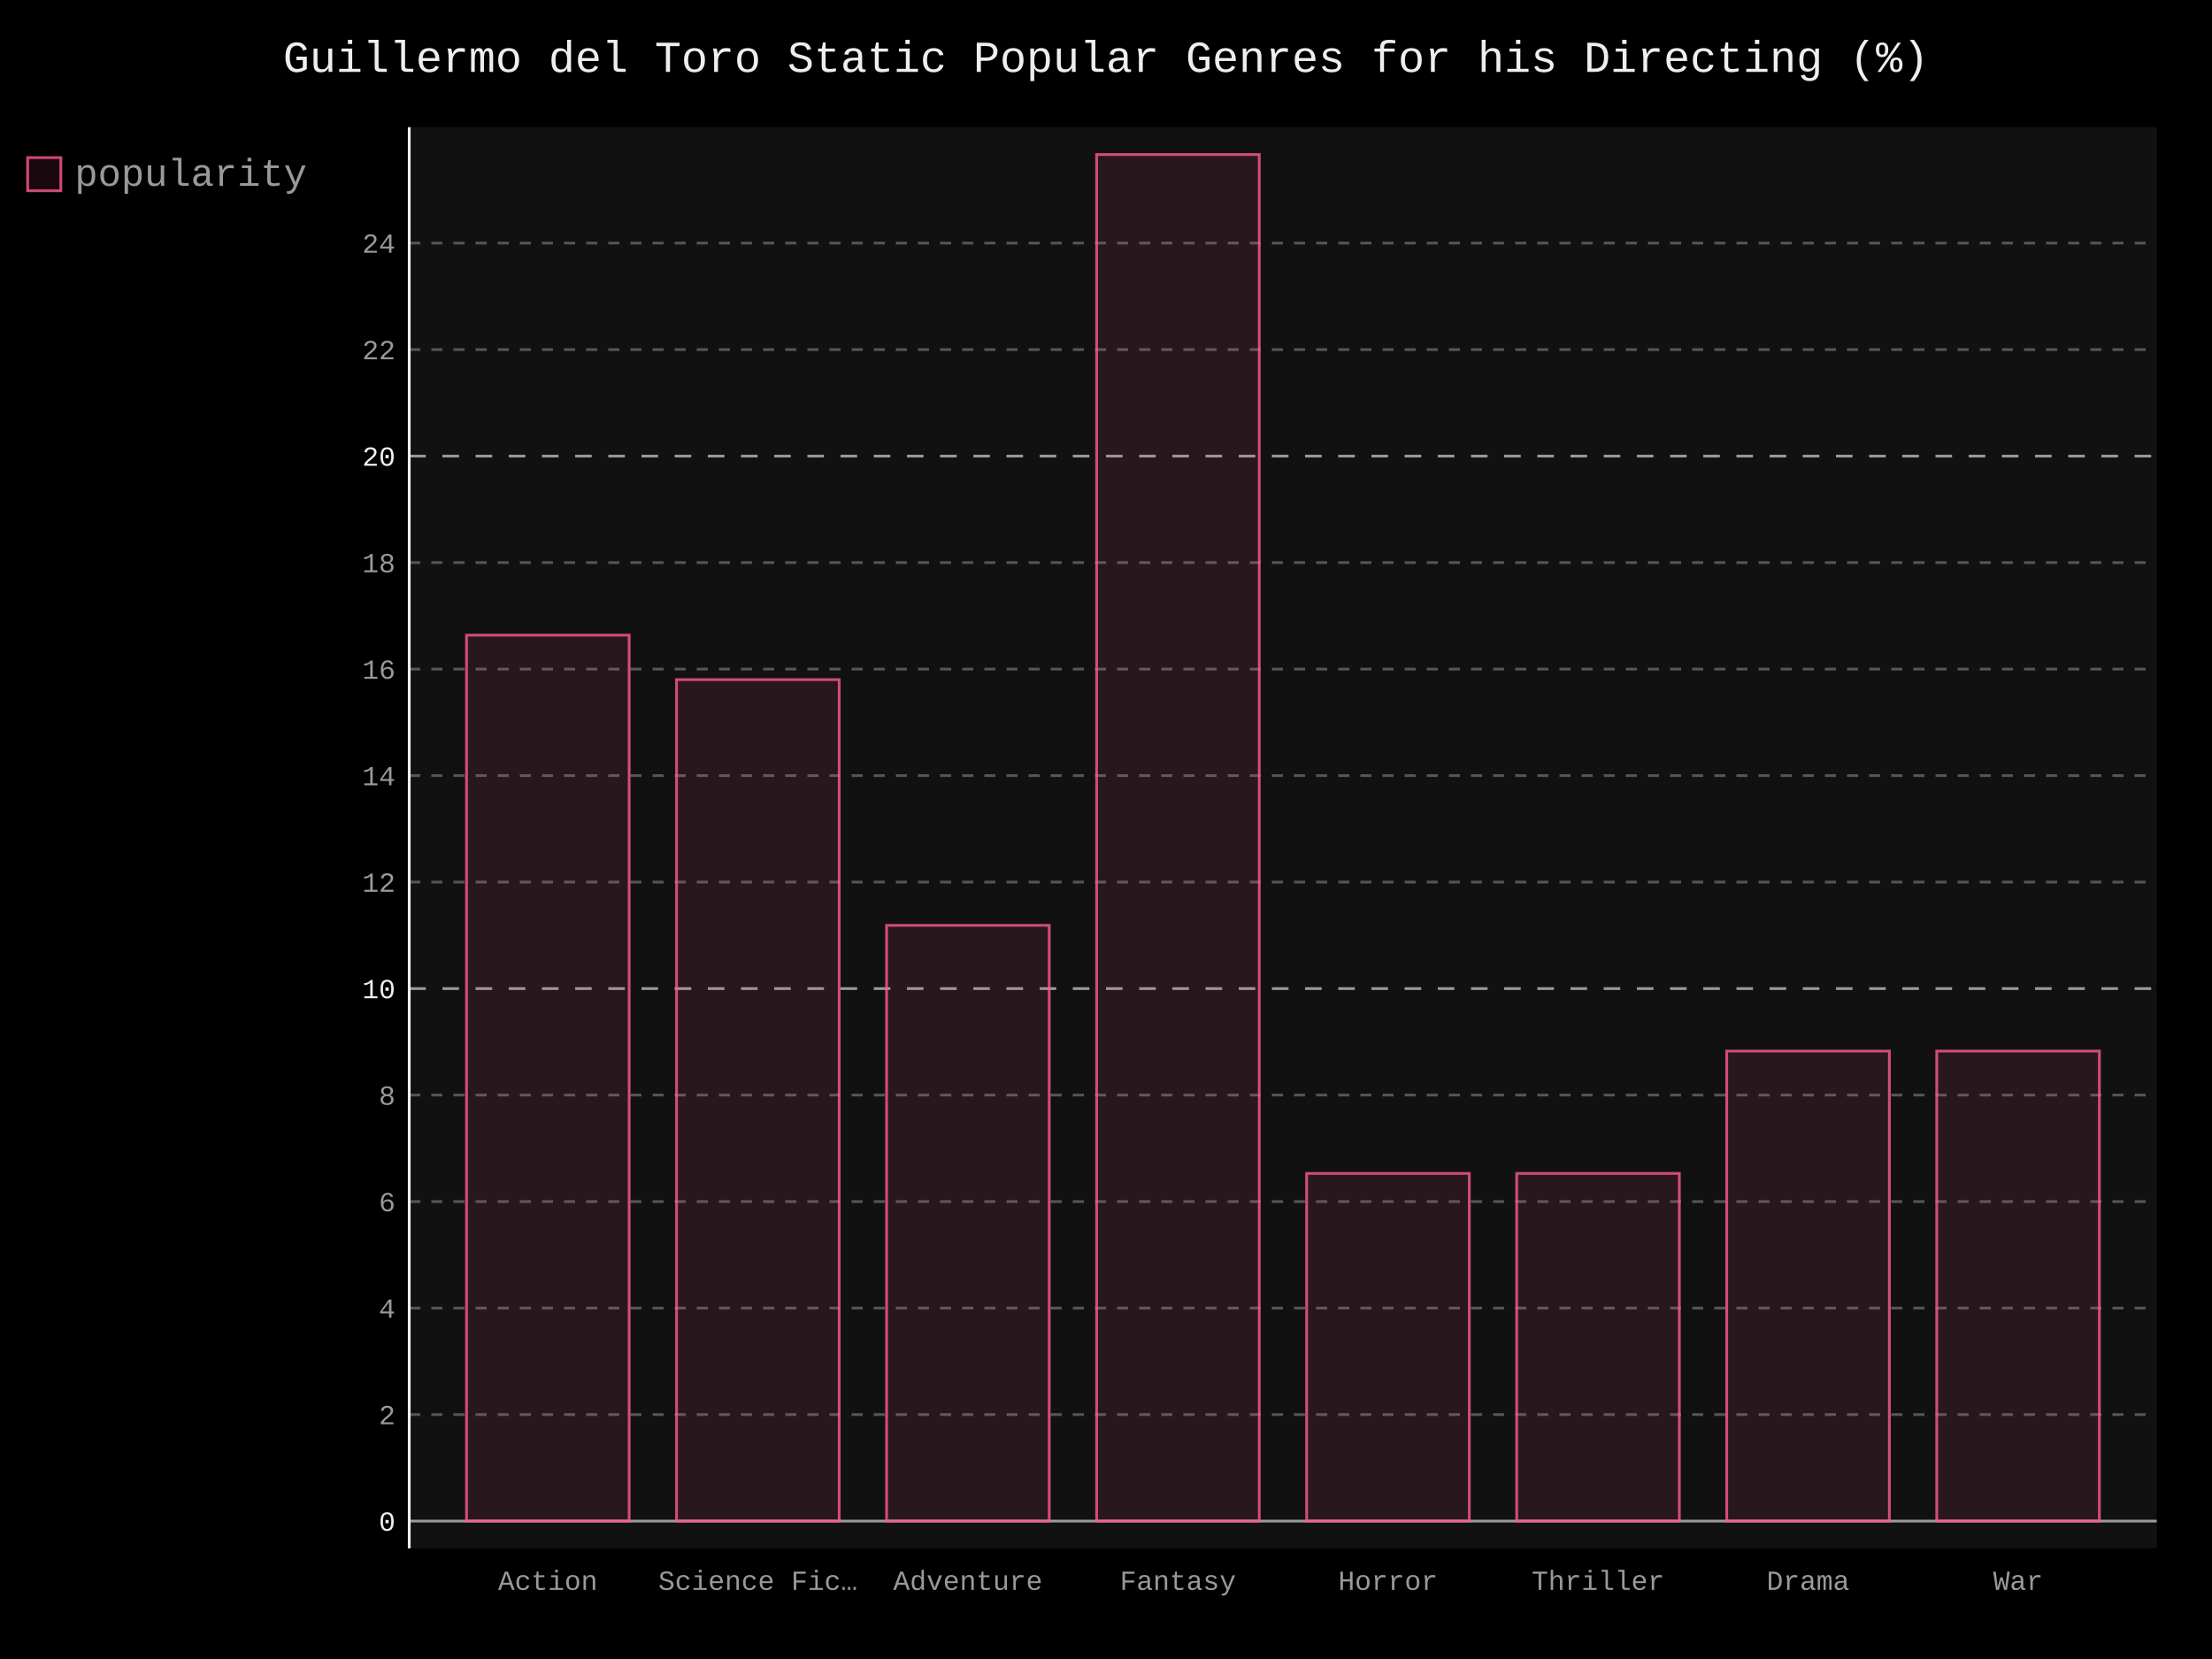
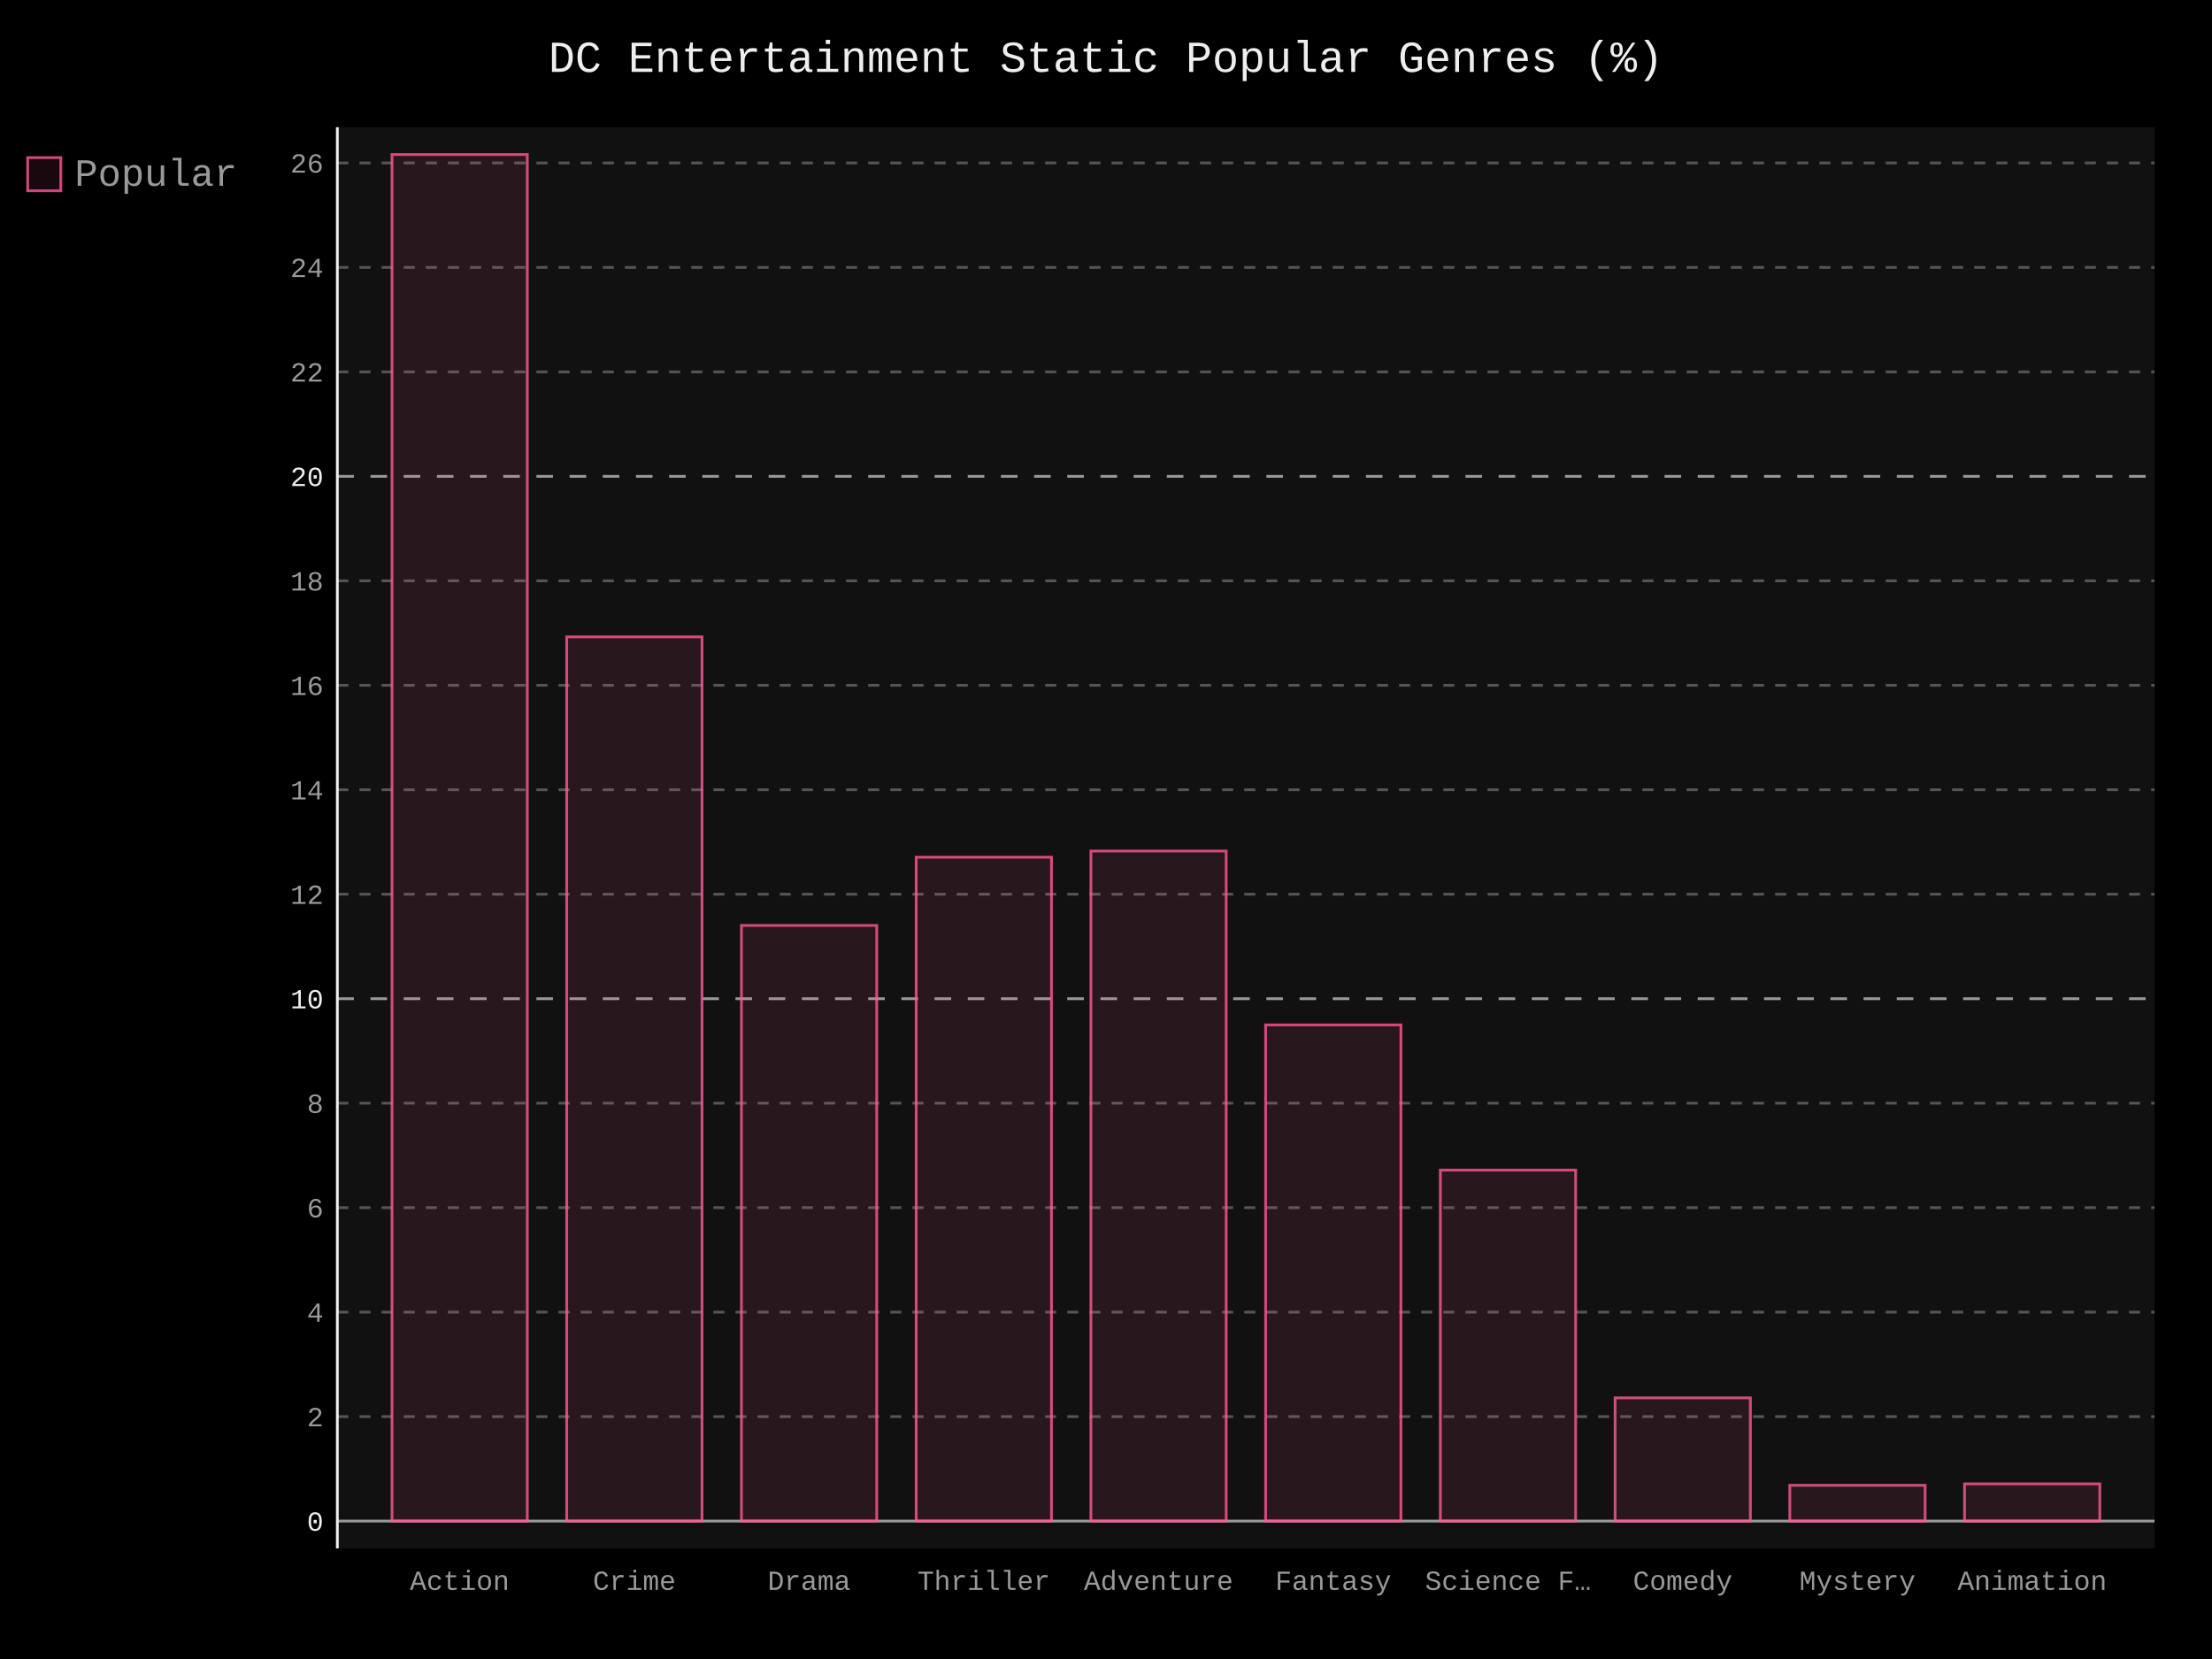
- <svg xmlns="http://www.w3.org/2000/svg" class="pygal-chart" id="chart-f914c9a0-76e6-4706-82f9-9e8d9a7a92d9" viewBox="0 0 800 600">
+ <svg xmlns="http://www.w3.org/2000/svg" class="pygal-chart" id="chart-9a8cd4c9-654e-49d7-bc55-6dc5a089be9d" viewBox="0 0 800 600">
  <defs>
-     <style type="text/css">#chart-f914c9a0-76e6-4706-82f9-9e8d9a7a92d9{-webkit-user-select:none;-webkit-font-smoothing:antialiased;font-family:Consolas,"Liberation Mono",Menlo,Courier,monospace}#chart-f914c9a0-76e6-4706-82f9-9e8d9a7a92d9 .title{font-family:Consolas,"Liberation Mono",Menlo,Courier,monospace;font-size:16px}#chart-f914c9a0-76e6-4706-82f9-9e8d9a7a92d9 .legends .legend text{font-family:Consolas,"Liberation Mono",Menlo,Courier,monospace;font-size:14px}#chart-f914c9a0-76e6-4706-82f9-9e8d9a7a92d9 .axis text{font-family:Consolas,"Liberation Mono",Menlo,Courier,monospace;font-size:10px}#chart-f914c9a0-76e6-4706-82f9-9e8d9a7a92d9 .axis text.major{font-family:Consolas,"Liberation Mono",Menlo,Courier,monospace;font-size:10px}#chart-f914c9a0-76e6-4706-82f9-9e8d9a7a92d9 .text-overlay text.value{font-family:Consolas,"Liberation Mono",Menlo,Courier,monospace;font-size:16px}#chart-f914c9a0-76e6-4706-82f9-9e8d9a7a92d9 .text-overlay text.label{font-family:Consolas,"Liberation Mono",Menlo,Courier,monospace;font-size:10px}#chart-f914c9a0-76e6-4706-82f9-9e8d9a7a92d9 .tooltip{font-family:Consolas,"Liberation Mono",Menlo,Courier,monospace;font-size:14px}#chart-f914c9a0-76e6-4706-82f9-9e8d9a7a92d9 text.no_data{font-family:Consolas,"Liberation Mono",Menlo,Courier,monospace;font-size:64px}
- #chart-f914c9a0-76e6-4706-82f9-9e8d9a7a92d9{background-color:black}#chart-f914c9a0-76e6-4706-82f9-9e8d9a7a92d9 path,#chart-f914c9a0-76e6-4706-82f9-9e8d9a7a92d9 line,#chart-f914c9a0-76e6-4706-82f9-9e8d9a7a92d9 rect,#chart-f914c9a0-76e6-4706-82f9-9e8d9a7a92d9 circle{-webkit-transition:1s ease-out;-moz-transition:1s ease-out;transition:1s ease-out}#chart-f914c9a0-76e6-4706-82f9-9e8d9a7a92d9 .graph &gt; .background{fill:black}#chart-f914c9a0-76e6-4706-82f9-9e8d9a7a92d9 .plot &gt; .background{fill:#111}#chart-f914c9a0-76e6-4706-82f9-9e8d9a7a92d9 .graph{fill:#999}#chart-f914c9a0-76e6-4706-82f9-9e8d9a7a92d9 text.no_data{fill:#eee}#chart-f914c9a0-76e6-4706-82f9-9e8d9a7a92d9 .title{fill:#eee}#chart-f914c9a0-76e6-4706-82f9-9e8d9a7a92d9 .legends .legend text{fill:#999}#chart-f914c9a0-76e6-4706-82f9-9e8d9a7a92d9 .legends .legend:hover text{fill:#eee}#chart-f914c9a0-76e6-4706-82f9-9e8d9a7a92d9 .axis .line{stroke:#eee}#chart-f914c9a0-76e6-4706-82f9-9e8d9a7a92d9 .axis .guide.line{stroke:#555}#chart-f914c9a0-76e6-4706-82f9-9e8d9a7a92d9 .axis .major.line{stroke:#999}#chart-f914c9a0-76e6-4706-82f9-9e8d9a7a92d9 .axis text.major{fill:#eee}#chart-f914c9a0-76e6-4706-82f9-9e8d9a7a92d9 .axis.y .guides:hover .guide.line,#chart-f914c9a0-76e6-4706-82f9-9e8d9a7a92d9 .line-graph .axis.x .guides:hover .guide.line,#chart-f914c9a0-76e6-4706-82f9-9e8d9a7a92d9 .stackedline-graph .axis.x .guides:hover .guide.line,#chart-f914c9a0-76e6-4706-82f9-9e8d9a7a92d9 .xy-graph .axis.x .guides:hover .guide.line{stroke:#eee}#chart-f914c9a0-76e6-4706-82f9-9e8d9a7a92d9 .axis .guides:hover text{fill:#eee}#chart-f914c9a0-76e6-4706-82f9-9e8d9a7a92d9 .reactive{fill-opacity:.1;stroke-opacity:.8}#chart-f914c9a0-76e6-4706-82f9-9e8d9a7a92d9 .ci{stroke:#999}#chart-f914c9a0-76e6-4706-82f9-9e8d9a7a92d9 .reactive.active,#chart-f914c9a0-76e6-4706-82f9-9e8d9a7a92d9 .active .reactive{fill-opacity:.75;stroke-opacity:.9;stroke-width:4}#chart-f914c9a0-76e6-4706-82f9-9e8d9a7a92d9 .ci .reactive.active{stroke-width:1.5}#chart-f914c9a0-76e6-4706-82f9-9e8d9a7a92d9 .series text{fill:#eee}#chart-f914c9a0-76e6-4706-82f9-9e8d9a7a92d9 .tooltip rect{fill:#111;stroke:#eee;-webkit-transition:opacity 1s ease-out;-moz-transition:opacity 1s ease-out;transition:opacity 1s ease-out}#chart-f914c9a0-76e6-4706-82f9-9e8d9a7a92d9 .tooltip .label{fill:#999}#chart-f914c9a0-76e6-4706-82f9-9e8d9a7a92d9 .tooltip .label{fill:#999}#chart-f914c9a0-76e6-4706-82f9-9e8d9a7a92d9 .tooltip .legend{font-size:.8em;fill:#555}#chart-f914c9a0-76e6-4706-82f9-9e8d9a7a92d9 .tooltip .x_label{font-size:.6em;fill:#eee}#chart-f914c9a0-76e6-4706-82f9-9e8d9a7a92d9 .tooltip .xlink{font-size:.5em;text-decoration:underline}#chart-f914c9a0-76e6-4706-82f9-9e8d9a7a92d9 .tooltip .value{font-size:1.5em}#chart-f914c9a0-76e6-4706-82f9-9e8d9a7a92d9 .bound{font-size:.5em}#chart-f914c9a0-76e6-4706-82f9-9e8d9a7a92d9 .max-value{font-size:.75em;fill:#555}#chart-f914c9a0-76e6-4706-82f9-9e8d9a7a92d9 .map-element{fill:#111;stroke:#555 !important}#chart-f914c9a0-76e6-4706-82f9-9e8d9a7a92d9 .map-element .reactive{fill-opacity:inherit;stroke-opacity:inherit}#chart-f914c9a0-76e6-4706-82f9-9e8d9a7a92d9 .color-0,#chart-f914c9a0-76e6-4706-82f9-9e8d9a7a92d9 .color-0 a:visited{stroke:#ff5995;fill:#ff5995}#chart-f914c9a0-76e6-4706-82f9-9e8d9a7a92d9 .text-overlay .color-0 text{fill:black}
- #chart-f914c9a0-76e6-4706-82f9-9e8d9a7a92d9 text.no_data{text-anchor:middle}#chart-f914c9a0-76e6-4706-82f9-9e8d9a7a92d9 .guide.line{fill:none}#chart-f914c9a0-76e6-4706-82f9-9e8d9a7a92d9 .centered{text-anchor:middle}#chart-f914c9a0-76e6-4706-82f9-9e8d9a7a92d9 .title{text-anchor:middle}#chart-f914c9a0-76e6-4706-82f9-9e8d9a7a92d9 .legends .legend text{fill-opacity:1}#chart-f914c9a0-76e6-4706-82f9-9e8d9a7a92d9 .axis.x text{text-anchor:middle}#chart-f914c9a0-76e6-4706-82f9-9e8d9a7a92d9 .axis.x:not(.web) text[transform]{text-anchor:start}#chart-f914c9a0-76e6-4706-82f9-9e8d9a7a92d9 .axis.x:not(.web) text[transform].backwards{text-anchor:end}#chart-f914c9a0-76e6-4706-82f9-9e8d9a7a92d9 .axis.y text{text-anchor:end}#chart-f914c9a0-76e6-4706-82f9-9e8d9a7a92d9 .axis.y text[transform].backwards{text-anchor:start}#chart-f914c9a0-76e6-4706-82f9-9e8d9a7a92d9 .axis.y2 text{text-anchor:start}#chart-f914c9a0-76e6-4706-82f9-9e8d9a7a92d9 .axis.y2 text[transform].backwards{text-anchor:end}#chart-f914c9a0-76e6-4706-82f9-9e8d9a7a92d9 .axis .guide.line{stroke-dasharray:4,4}#chart-f914c9a0-76e6-4706-82f9-9e8d9a7a92d9 .axis .major.guide.line{stroke-dasharray:6,6}#chart-f914c9a0-76e6-4706-82f9-9e8d9a7a92d9 .horizontal .axis.y .guide.line,#chart-f914c9a0-76e6-4706-82f9-9e8d9a7a92d9 .horizontal .axis.y2 .guide.line,#chart-f914c9a0-76e6-4706-82f9-9e8d9a7a92d9 .vertical .axis.x .guide.line{opacity:0}#chart-f914c9a0-76e6-4706-82f9-9e8d9a7a92d9 .horizontal .axis.always_show .guide.line,#chart-f914c9a0-76e6-4706-82f9-9e8d9a7a92d9 .vertical .axis.always_show .guide.line{opacity:1 !important}#chart-f914c9a0-76e6-4706-82f9-9e8d9a7a92d9 .axis.y .guides:hover .guide.line,#chart-f914c9a0-76e6-4706-82f9-9e8d9a7a92d9 .axis.y2 .guides:hover .guide.line,#chart-f914c9a0-76e6-4706-82f9-9e8d9a7a92d9 .axis.x .guides:hover .guide.line{opacity:1}#chart-f914c9a0-76e6-4706-82f9-9e8d9a7a92d9 .axis .guides:hover text{opacity:1}#chart-f914c9a0-76e6-4706-82f9-9e8d9a7a92d9 .nofill{fill:none}#chart-f914c9a0-76e6-4706-82f9-9e8d9a7a92d9 .subtle-fill{fill-opacity:.2}#chart-f914c9a0-76e6-4706-82f9-9e8d9a7a92d9 .dot{stroke-width:1px;fill-opacity:1}#chart-f914c9a0-76e6-4706-82f9-9e8d9a7a92d9 .dot.active{stroke-width:5px}#chart-f914c9a0-76e6-4706-82f9-9e8d9a7a92d9 .dot.negative{fill:transparent}#chart-f914c9a0-76e6-4706-82f9-9e8d9a7a92d9 text,#chart-f914c9a0-76e6-4706-82f9-9e8d9a7a92d9 tspan{stroke:none !important}#chart-f914c9a0-76e6-4706-82f9-9e8d9a7a92d9 .series text.active{opacity:1}#chart-f914c9a0-76e6-4706-82f9-9e8d9a7a92d9 .tooltip rect{fill-opacity:.95;stroke-width:.5}#chart-f914c9a0-76e6-4706-82f9-9e8d9a7a92d9 .tooltip text{fill-opacity:1}#chart-f914c9a0-76e6-4706-82f9-9e8d9a7a92d9 .showable{visibility:hidden}#chart-f914c9a0-76e6-4706-82f9-9e8d9a7a92d9 .showable.shown{visibility:visible}#chart-f914c9a0-76e6-4706-82f9-9e8d9a7a92d9 .gauge-background{fill:rgba(229,229,229,1);stroke:none}#chart-f914c9a0-76e6-4706-82f9-9e8d9a7a92d9 .bg-lines{stroke:black;stroke-width:2px}</style>
+     <style type="text/css">#chart-9a8cd4c9-654e-49d7-bc55-6dc5a089be9d{-webkit-user-select:none;-webkit-font-smoothing:antialiased;font-family:Consolas,"Liberation Mono",Menlo,Courier,monospace}#chart-9a8cd4c9-654e-49d7-bc55-6dc5a089be9d .title{font-family:Consolas,"Liberation Mono",Menlo,Courier,monospace;font-size:16px}#chart-9a8cd4c9-654e-49d7-bc55-6dc5a089be9d .legends .legend text{font-family:Consolas,"Liberation Mono",Menlo,Courier,monospace;font-size:14px}#chart-9a8cd4c9-654e-49d7-bc55-6dc5a089be9d .axis text{font-family:Consolas,"Liberation Mono",Menlo,Courier,monospace;font-size:10px}#chart-9a8cd4c9-654e-49d7-bc55-6dc5a089be9d .axis text.major{font-family:Consolas,"Liberation Mono",Menlo,Courier,monospace;font-size:10px}#chart-9a8cd4c9-654e-49d7-bc55-6dc5a089be9d .text-overlay text.value{font-family:Consolas,"Liberation Mono",Menlo,Courier,monospace;font-size:16px}#chart-9a8cd4c9-654e-49d7-bc55-6dc5a089be9d .text-overlay text.label{font-family:Consolas,"Liberation Mono",Menlo,Courier,monospace;font-size:10px}#chart-9a8cd4c9-654e-49d7-bc55-6dc5a089be9d .tooltip{font-family:Consolas,"Liberation Mono",Menlo,Courier,monospace;font-size:14px}#chart-9a8cd4c9-654e-49d7-bc55-6dc5a089be9d text.no_data{font-family:Consolas,"Liberation Mono",Menlo,Courier,monospace;font-size:64px}
+ #chart-9a8cd4c9-654e-49d7-bc55-6dc5a089be9d{background-color:black}#chart-9a8cd4c9-654e-49d7-bc55-6dc5a089be9d path,#chart-9a8cd4c9-654e-49d7-bc55-6dc5a089be9d line,#chart-9a8cd4c9-654e-49d7-bc55-6dc5a089be9d rect,#chart-9a8cd4c9-654e-49d7-bc55-6dc5a089be9d circle{-webkit-transition:1s ease-out;-moz-transition:1s ease-out;transition:1s ease-out}#chart-9a8cd4c9-654e-49d7-bc55-6dc5a089be9d .graph &gt; .background{fill:black}#chart-9a8cd4c9-654e-49d7-bc55-6dc5a089be9d .plot &gt; .background{fill:#111}#chart-9a8cd4c9-654e-49d7-bc55-6dc5a089be9d .graph{fill:#999}#chart-9a8cd4c9-654e-49d7-bc55-6dc5a089be9d text.no_data{fill:#eee}#chart-9a8cd4c9-654e-49d7-bc55-6dc5a089be9d .title{fill:#eee}#chart-9a8cd4c9-654e-49d7-bc55-6dc5a089be9d .legends .legend text{fill:#999}#chart-9a8cd4c9-654e-49d7-bc55-6dc5a089be9d .legends .legend:hover text{fill:#eee}#chart-9a8cd4c9-654e-49d7-bc55-6dc5a089be9d .axis .line{stroke:#eee}#chart-9a8cd4c9-654e-49d7-bc55-6dc5a089be9d .axis .guide.line{stroke:#555}#chart-9a8cd4c9-654e-49d7-bc55-6dc5a089be9d .axis .major.line{stroke:#999}#chart-9a8cd4c9-654e-49d7-bc55-6dc5a089be9d .axis text.major{fill:#eee}#chart-9a8cd4c9-654e-49d7-bc55-6dc5a089be9d .axis.y .guides:hover .guide.line,#chart-9a8cd4c9-654e-49d7-bc55-6dc5a089be9d .line-graph .axis.x .guides:hover .guide.line,#chart-9a8cd4c9-654e-49d7-bc55-6dc5a089be9d .stackedline-graph .axis.x .guides:hover .guide.line,#chart-9a8cd4c9-654e-49d7-bc55-6dc5a089be9d .xy-graph .axis.x .guides:hover .guide.line{stroke:#eee}#chart-9a8cd4c9-654e-49d7-bc55-6dc5a089be9d .axis .guides:hover text{fill:#eee}#chart-9a8cd4c9-654e-49d7-bc55-6dc5a089be9d .reactive{fill-opacity:.1;stroke-opacity:.8}#chart-9a8cd4c9-654e-49d7-bc55-6dc5a089be9d .ci{stroke:#999}#chart-9a8cd4c9-654e-49d7-bc55-6dc5a089be9d .reactive.active,#chart-9a8cd4c9-654e-49d7-bc55-6dc5a089be9d .active .reactive{fill-opacity:.75;stroke-opacity:.9;stroke-width:4}#chart-9a8cd4c9-654e-49d7-bc55-6dc5a089be9d .ci .reactive.active{stroke-width:1.5}#chart-9a8cd4c9-654e-49d7-bc55-6dc5a089be9d .series text{fill:#eee}#chart-9a8cd4c9-654e-49d7-bc55-6dc5a089be9d .tooltip rect{fill:#111;stroke:#eee;-webkit-transition:opacity 1s ease-out;-moz-transition:opacity 1s ease-out;transition:opacity 1s ease-out}#chart-9a8cd4c9-654e-49d7-bc55-6dc5a089be9d .tooltip .label{fill:#999}#chart-9a8cd4c9-654e-49d7-bc55-6dc5a089be9d .tooltip .label{fill:#999}#chart-9a8cd4c9-654e-49d7-bc55-6dc5a089be9d .tooltip .legend{font-size:.8em;fill:#555}#chart-9a8cd4c9-654e-49d7-bc55-6dc5a089be9d .tooltip .x_label{font-size:.6em;fill:#eee}#chart-9a8cd4c9-654e-49d7-bc55-6dc5a089be9d .tooltip .xlink{font-size:.5em;text-decoration:underline}#chart-9a8cd4c9-654e-49d7-bc55-6dc5a089be9d .tooltip .value{font-size:1.5em}#chart-9a8cd4c9-654e-49d7-bc55-6dc5a089be9d .bound{font-size:.5em}#chart-9a8cd4c9-654e-49d7-bc55-6dc5a089be9d .max-value{font-size:.75em;fill:#555}#chart-9a8cd4c9-654e-49d7-bc55-6dc5a089be9d .map-element{fill:#111;stroke:#555 !important}#chart-9a8cd4c9-654e-49d7-bc55-6dc5a089be9d .map-element .reactive{fill-opacity:inherit;stroke-opacity:inherit}#chart-9a8cd4c9-654e-49d7-bc55-6dc5a089be9d .color-0,#chart-9a8cd4c9-654e-49d7-bc55-6dc5a089be9d .color-0 a:visited{stroke:#ff5995;fill:#ff5995}#chart-9a8cd4c9-654e-49d7-bc55-6dc5a089be9d .text-overlay .color-0 text{fill:black}
+ #chart-9a8cd4c9-654e-49d7-bc55-6dc5a089be9d text.no_data{text-anchor:middle}#chart-9a8cd4c9-654e-49d7-bc55-6dc5a089be9d .guide.line{fill:none}#chart-9a8cd4c9-654e-49d7-bc55-6dc5a089be9d .centered{text-anchor:middle}#chart-9a8cd4c9-654e-49d7-bc55-6dc5a089be9d .title{text-anchor:middle}#chart-9a8cd4c9-654e-49d7-bc55-6dc5a089be9d .legends .legend text{fill-opacity:1}#chart-9a8cd4c9-654e-49d7-bc55-6dc5a089be9d .axis.x text{text-anchor:middle}#chart-9a8cd4c9-654e-49d7-bc55-6dc5a089be9d .axis.x:not(.web) text[transform]{text-anchor:start}#chart-9a8cd4c9-654e-49d7-bc55-6dc5a089be9d .axis.x:not(.web) text[transform].backwards{text-anchor:end}#chart-9a8cd4c9-654e-49d7-bc55-6dc5a089be9d .axis.y text{text-anchor:end}#chart-9a8cd4c9-654e-49d7-bc55-6dc5a089be9d .axis.y text[transform].backwards{text-anchor:start}#chart-9a8cd4c9-654e-49d7-bc55-6dc5a089be9d .axis.y2 text{text-anchor:start}#chart-9a8cd4c9-654e-49d7-bc55-6dc5a089be9d .axis.y2 text[transform].backwards{text-anchor:end}#chart-9a8cd4c9-654e-49d7-bc55-6dc5a089be9d .axis .guide.line{stroke-dasharray:4,4}#chart-9a8cd4c9-654e-49d7-bc55-6dc5a089be9d .axis .major.guide.line{stroke-dasharray:6,6}#chart-9a8cd4c9-654e-49d7-bc55-6dc5a089be9d .horizontal .axis.y .guide.line,#chart-9a8cd4c9-654e-49d7-bc55-6dc5a089be9d .horizontal .axis.y2 .guide.line,#chart-9a8cd4c9-654e-49d7-bc55-6dc5a089be9d .vertical .axis.x .guide.line{opacity:0}#chart-9a8cd4c9-654e-49d7-bc55-6dc5a089be9d .horizontal .axis.always_show .guide.line,#chart-9a8cd4c9-654e-49d7-bc55-6dc5a089be9d .vertical .axis.always_show .guide.line{opacity:1 !important}#chart-9a8cd4c9-654e-49d7-bc55-6dc5a089be9d .axis.y .guides:hover .guide.line,#chart-9a8cd4c9-654e-49d7-bc55-6dc5a089be9d .axis.y2 .guides:hover .guide.line,#chart-9a8cd4c9-654e-49d7-bc55-6dc5a089be9d .axis.x .guides:hover .guide.line{opacity:1}#chart-9a8cd4c9-654e-49d7-bc55-6dc5a089be9d .axis .guides:hover text{opacity:1}#chart-9a8cd4c9-654e-49d7-bc55-6dc5a089be9d .nofill{fill:none}#chart-9a8cd4c9-654e-49d7-bc55-6dc5a089be9d .subtle-fill{fill-opacity:.2}#chart-9a8cd4c9-654e-49d7-bc55-6dc5a089be9d .dot{stroke-width:1px;fill-opacity:1}#chart-9a8cd4c9-654e-49d7-bc55-6dc5a089be9d .dot.active{stroke-width:5px}#chart-9a8cd4c9-654e-49d7-bc55-6dc5a089be9d .dot.negative{fill:transparent}#chart-9a8cd4c9-654e-49d7-bc55-6dc5a089be9d text,#chart-9a8cd4c9-654e-49d7-bc55-6dc5a089be9d tspan{stroke:none !important}#chart-9a8cd4c9-654e-49d7-bc55-6dc5a089be9d .series text.active{opacity:1}#chart-9a8cd4c9-654e-49d7-bc55-6dc5a089be9d .tooltip rect{fill-opacity:.95;stroke-width:.5}#chart-9a8cd4c9-654e-49d7-bc55-6dc5a089be9d .tooltip text{fill-opacity:1}#chart-9a8cd4c9-654e-49d7-bc55-6dc5a089be9d .showable{visibility:hidden}#chart-9a8cd4c9-654e-49d7-bc55-6dc5a089be9d .showable.shown{visibility:visible}#chart-9a8cd4c9-654e-49d7-bc55-6dc5a089be9d .gauge-background{fill:rgba(229,229,229,1);stroke:none}#chart-9a8cd4c9-654e-49d7-bc55-6dc5a089be9d .bg-lines{stroke:black;stroke-width:2px}</style>
  </defs>
  <g class="graph bar-graph vertical">
    <rect class="background" height="600" width="800" x="0" y="0" />
-     <g class="plot" transform="translate(148, 46)">
-       <rect class="background" height="514" width="632.0" x="0" y="0" />
+     <g class="plot" transform="translate(122, 46)">
+       <rect class="background" height="514" width="657.2" x="0" y="0" />
      <g class="axis y always_show">
        <g class="guides">
-           <path class="axis major line" d="M0 504.115 h632" />
+           <path class="axis major line" d="M0 504.115 h657.2" />
          <text class="major" x="-5" y="507.615">0</text>
        </g>
        <g class="guides">
-           <path class="guide line" d="M0 465.599 h632" />
-           <text class="" x="-5" y="469.099">2</text>
+           <path class="guide line" d="M0 466.332 h657.2" />
+           <text class="" x="-5" y="469.832">2</text>
        </g>
        <g class="guides">
-           <path class="guide line" d="M0 427.082 h632" />
-           <text class="" x="-5" y="430.582">4</text>
+           <path class="guide line" d="M0 428.548 h657.2" />
+           <text class="" x="-5" y="432.048">4</text>
        </g>
        <g class="guides">
-           <path class="guide line" d="M0 388.566 h632" />
-           <text class="" x="-5" y="392.066">6</text>
+           <path class="guide line" d="M0 390.764 h657.2" />
+           <text class="" x="-5" y="394.264">6</text>
        </g>
        <g class="guides">
-           <path class="guide line" d="M0 350.049 h632" />
-           <text class="" x="-5" y="353.549">8</text>
+           <path class="guide line" d="M0 352.98 h657.2" />
+           <text class="" x="-5" y="356.48">8</text>
        </g>
        <g class="guides">
-           <path class="major guide line" d="M0 311.533 h632" />
-           <text class="major" x="-5" y="315.033">10</text>
+           <path class="major guide line" d="M0 315.197 h657.2" />
+           <text class="major" x="-5" y="318.697">10</text>
        </g>
        <g class="guides">
-           <path class="guide line" d="M0 273.016 h632" />
-           <text class="" x="-5" y="276.516">12</text>
+           <path class="guide line" d="M0 277.413 h657.2" />
+           <text class="" x="-5" y="280.913">12</text>
        </g>
        <g class="guides">
-           <path class="guide line" d="M0 234.5 h632" />
-           <text class="" x="-5" y="238">14</text>
+           <path class="guide line" d="M0 239.629 h657.2" />
+           <text class="" x="-5" y="243.129">14</text>
        </g>
        <g class="guides">
-           <path class="guide line" d="M0 195.983 h632" />
-           <text class="" x="-5" y="199.483">16</text>
+           <path class="guide line" d="M0 201.845 h657.2" />
+           <text class="" x="-5" y="205.345">16</text>
        </g>
        <g class="guides">
-           <path class="guide line" d="M0 157.467 h632" />
-           <text class="" x="-5" y="160.967">18</text>
+           <path class="guide line" d="M0 164.062 h657.2" />
+           <text class="" x="-5" y="167.562">18</text>
        </g>
        <g class="guides">
-           <path class="major guide line" d="M0 118.95 h632" />
-           <text class="major" x="-5" y="122.45">20</text>
+           <path class="major guide line" d="M0 126.278 h657.2" />
+           <text class="major" x="-5" y="129.778">20</text>
        </g>
        <g class="guides">
-           <path class="guide line" d="M0 80.433 h632" />
-           <text class="" x="-5" y="83.933">22</text>
+           <path class="guide line" d="M0 88.494 h657.2" />
+           <text class="" x="-5" y="91.994">22</text>
        </g>
        <g class="guides">
-           <path class="guide line" d="M0 41.917 h632" />
-           <text class="" x="-5" y="45.417">24</text>
+           <path class="guide line" d="M0 50.71 h657.2" />
+           <text class="" x="-5" y="54.21">24</text>
+         </g>
+         <g class="guides">
+           <path class="guide line" d="M0 12.927 h657.2" />
+           <text class="" x="-5" y="16.427">26</text>
        </g>
      </g>
      <g class="axis x">
        <path class="line" d="M0 0 v514" />
        <g class="guides">
-           <path class="guide line" d="M50.135 0 v514" />
-           <text class="" x="50.135" y="529.0">Action</text>
+           <path class="guide line" d="M44.235 0 v514" />
+           <text class="" x="44.235" y="529.0">Action</text>
        </g>
        <g class="guides">
-           <path class="guide line" d="M126.096 0 v514" />
-           <text class="" x="126.096" y="529.0">Science Fic…</text>
+           <path class="guide line" d="M107.427 0 v514" />
+           <text class="" x="107.427" y="529.0">Crime</text>
        </g>
        <g class="guides">
-           <path class="guide line" d="M202.058 0 v514" />
-           <text class="" x="202.058" y="529.0">Adventure</text>
+           <path class="guide line" d="M170.619 0 v514" />
+           <text class="" x="170.619" y="529.0">Drama</text>
        </g>
        <g class="guides">
-           <path class="guide line" d="M278.019 0 v514" />
-           <text class="" x="278.019" y="529.0">Fantasy</text>
+           <path class="guide line" d="M233.812 0 v514" />
+           <text class="" x="233.812" y="529.0">Thriller</text>
        </g>
        <g class="guides">
-           <path class="guide line" d="M353.981 0 v514" />
-           <text class="" x="353.981" y="529.0">Horror</text>
+           <path class="guide line" d="M297.004 0 v514" />
+           <text class="" x="297.004" y="529.0">Adventure</text>
        </g>
        <g class="guides">
-           <path class="guide line" d="M429.942 0 v514" />
-           <text class="" x="429.942" y="529.0">Thriller</text>
+           <path class="guide line" d="M360.196 0 v514" />
+           <text class="" x="360.196" y="529.0">Fantasy</text>
        </g>
        <g class="guides">
-           <path class="guide line" d="M505.904 0 v514" />
-           <text class="" x="505.904" y="529.0">Drama</text>
+           <path class="guide line" d="M423.388 0 v514" />
+           <text class="" x="423.388" y="529.0">Science F…</text>
        </g>
        <g class="guides">
-           <path class="guide line" d="M581.865 0 v514" />
-           <text class="" x="581.865" y="529.0">War</text>
+           <path class="guide line" d="M486.581 0 v514" />
+           <text class="" x="486.581" y="529.0">Comedy</text>
+         </g>
+         <g class="guides">
+           <path class="guide line" d="M549.773 0 v514" />
+           <text class="" x="549.773" y="529.0">Mystery</text>
+         </g>
+         <g class="guides">
+           <path class="guide line" d="M612.965 0 v514" />
+           <text class="" x="612.965" y="529.0">Animation</text>
        </g>
      </g>
      <g class="series serie-0 color-0">
        <g class="bars">
          <g class="bar">
-             <rect class="rect reactive tooltip-trigger" height="320.404" rx="0" ry="0" width="58.825" x="20.722" y="183.712" />
+             <rect class="rect reactive tooltip-trigger" height="494.231" rx="0" ry="0" width="48.936" x="19.767" y="9.885" />
          </g>
          <g class="bar">
-             <rect class="rect reactive tooltip-trigger" height="304.325" rx="0" ry="0" width="58.825" x="96.684" y="199.79" />
+             <rect class="rect reactive tooltip-trigger" height="319.788" rx="0" ry="0" width="48.936" x="82.959" y="184.327" />
          </g>
          <g class="bar">
-             <rect class="rect reactive tooltip-trigger" height="215.452" rx="0" ry="0" width="58.825" x="172.645" y="288.663" />
+             <rect class="rect reactive tooltip-trigger" height="215.416" rx="0" ry="0" width="48.936" x="146.151" y="288.699" />
          </g>
          <g class="bar">
-             <rect class="rect reactive tooltip-trigger" height="494.231" rx="0" ry="0" width="58.825" x="248.607" y="9.885" />
+             <rect class="rect reactive tooltip-trigger" height="240.097" rx="0" ry="0" width="48.936" x="209.343" y="264.018" />
          </g>
          <g class="bar">
-             <rect class="rect reactive tooltip-trigger" height="125.73" rx="0" ry="0" width="58.825" x="324.568" y="378.386" />
+             <rect class="rect reactive tooltip-trigger" height="242.329" rx="0" ry="0" width="48.936" x="272.536" y="261.787" />
          </g>
          <g class="bar">
-             <rect class="rect reactive tooltip-trigger" height="125.73" rx="0" ry="0" width="58.825" x="400.53" y="378.386" />
+             <rect class="rect reactive tooltip-trigger" height="179.443" rx="0" ry="0" width="48.936" x="335.728" y="324.673" />
          </g>
          <g class="bar">
-             <rect class="rect reactive tooltip-trigger" height="169.979" rx="0" ry="0" width="58.825" x="476.492" y="334.136" />
+             <rect class="rect reactive tooltip-trigger" height="126.939" rx="0" ry="0" width="48.936" x="398.92" y="377.176" />
          </g>
          <g class="bar">
-             <rect class="rect reactive tooltip-trigger" height="169.979" rx="0" ry="0" width="58.825" x="552.453" y="334.136" />
+             <rect class="rect reactive tooltip-trigger" height="44.558" rx="0" ry="0" width="48.936" x="462.113" y="459.558" />
+           </g>
+           <g class="bar">
+             <rect class="rect reactive tooltip-trigger" height="12.937" rx="0" ry="0" width="48.936" x="525.305" y="491.179" />
+           </g>
+           <g class="bar">
+             <rect class="rect reactive tooltip-trigger" height="13.45" rx="0" ry="0" width="48.936" x="588.497" y="490.665" />
          </g>
        </g>
      </g>
    </g>
    <g class="titles">
-       <text class="title plot_title" x="400.0" y="26">Guillermo del Toro Static Popular Genres for his Directing (%)</text>
+       <text class="title plot_title" x="400.0" y="26">DC Entertainment Static Popular Genres (%)</text>
    </g>
-     <g class="plot overlay" transform="translate(148, 46)">
+     <g class="plot overlay" transform="translate(122, 46)">
      <g class="series serie-0 color-0" />
    </g>
-     <g class="plot text-overlay" transform="translate(148, 46)">
+     <g class="plot text-overlay" transform="translate(122, 46)">
      <g class="series serie-0 color-0" />
    </g>
-     <g class="plot tooltip-overlay" transform="translate(148, 46)">
+     <g class="plot tooltip-overlay" transform="translate(122, 46)">
      <g class="tooltip" style="opacity: 0" transform="translate(0 0)">
        <rect class="tooltip-box" height="0" rx="0" ry="0" width="0" />
        <g class="text" />
      </g>
    </g>
    <g class="legends" transform="translate(10, 56)">
      <g class="legend reactive activate-serie" id="activate-serie-0">
        <rect class="color-0 reactive" height="12" width="12" x="0.0" y="1.0" />
-         <text x="17.0" y="11.2">popularity</text>
+         <text x="17.0" y="11.2">Popular</text>
      </g>
    </g>
    <g class="legends" transform="translate(790, 56)" />
  </g>
</svg>
